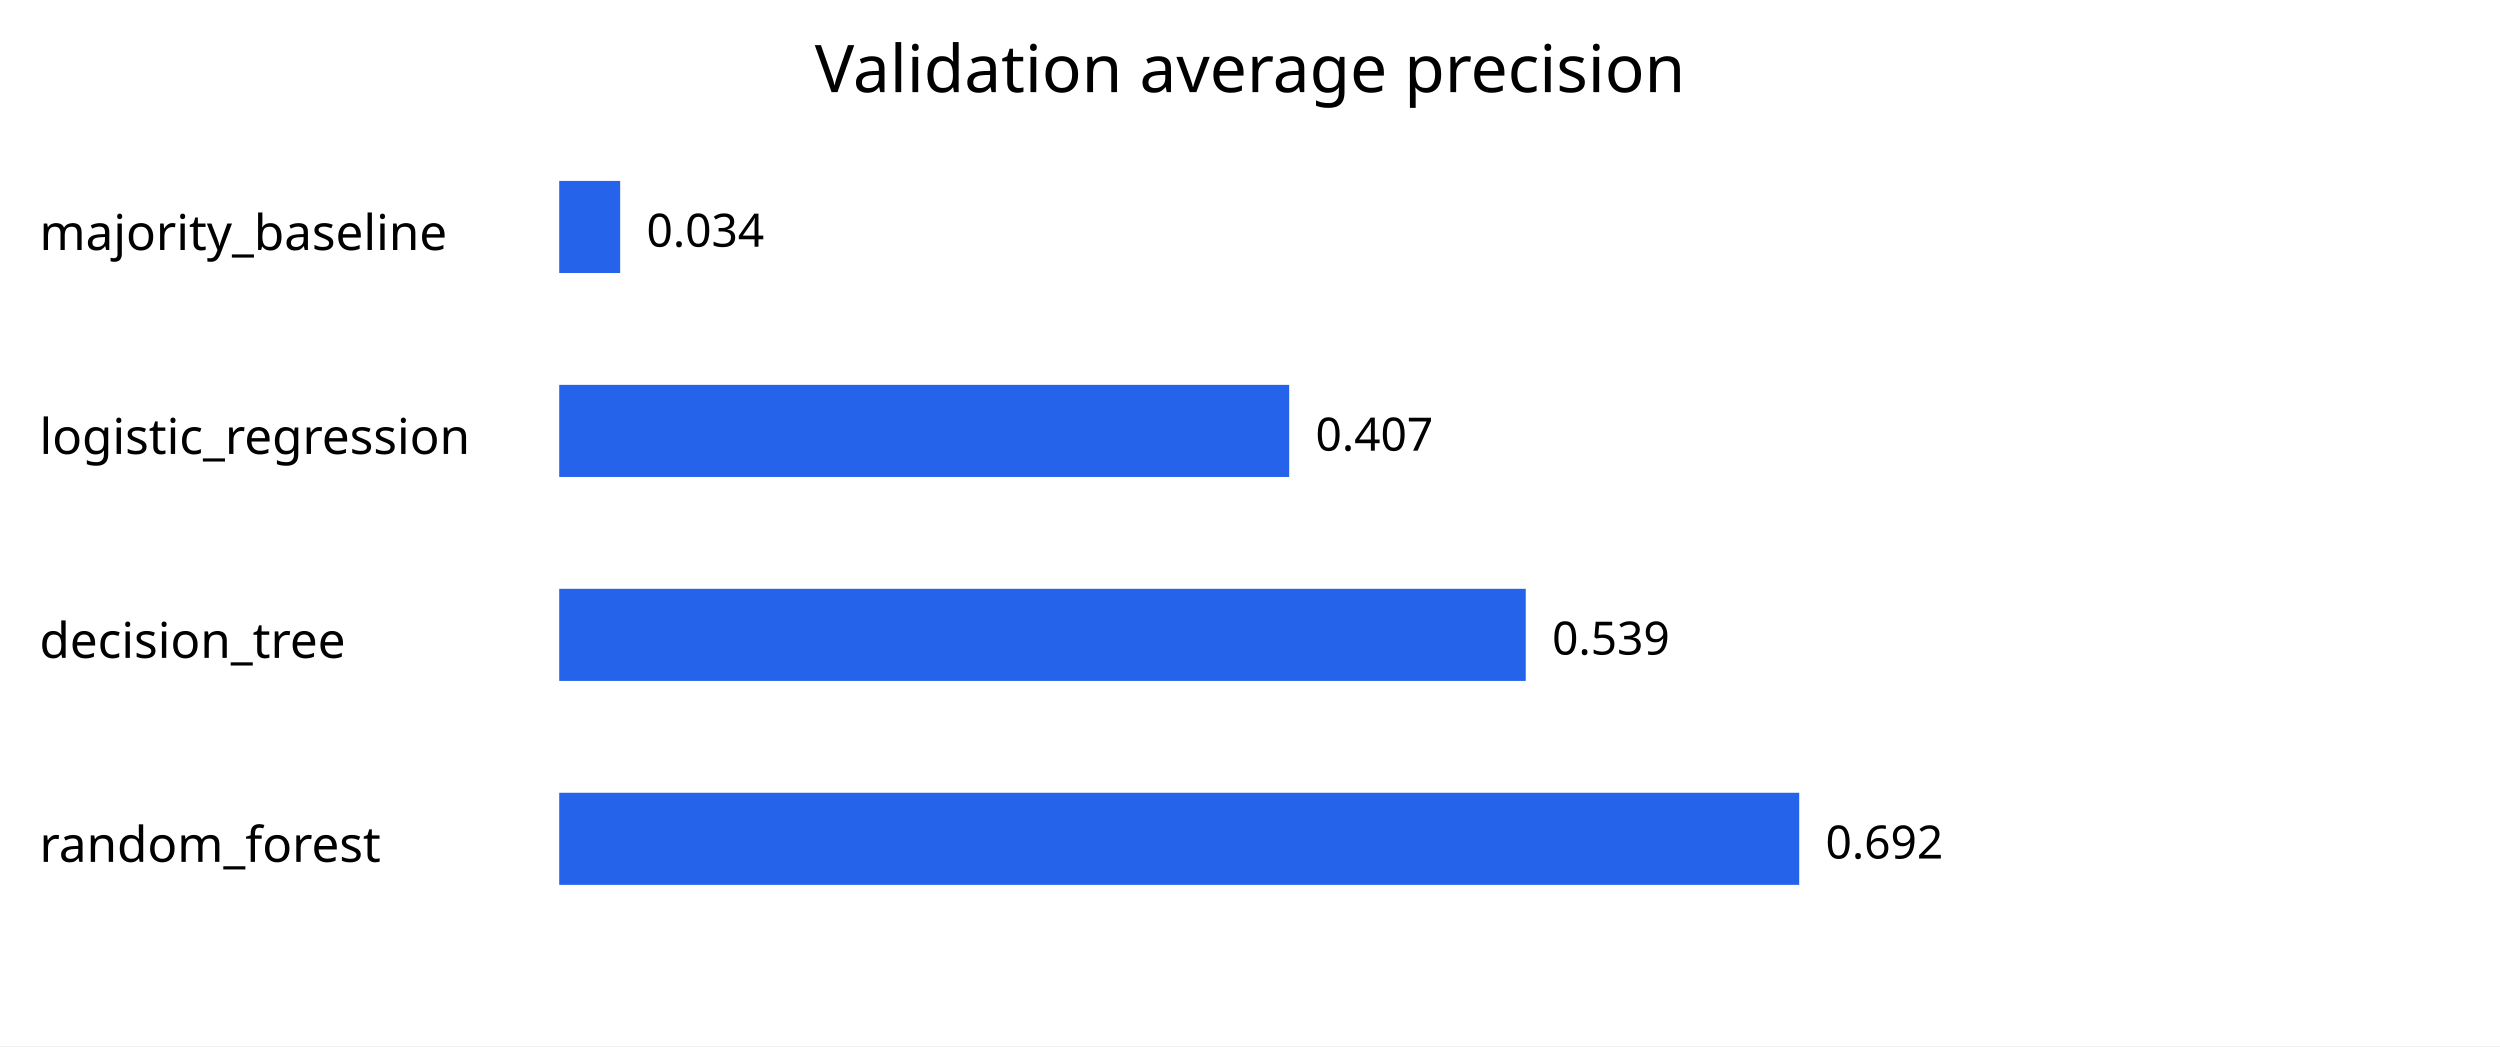
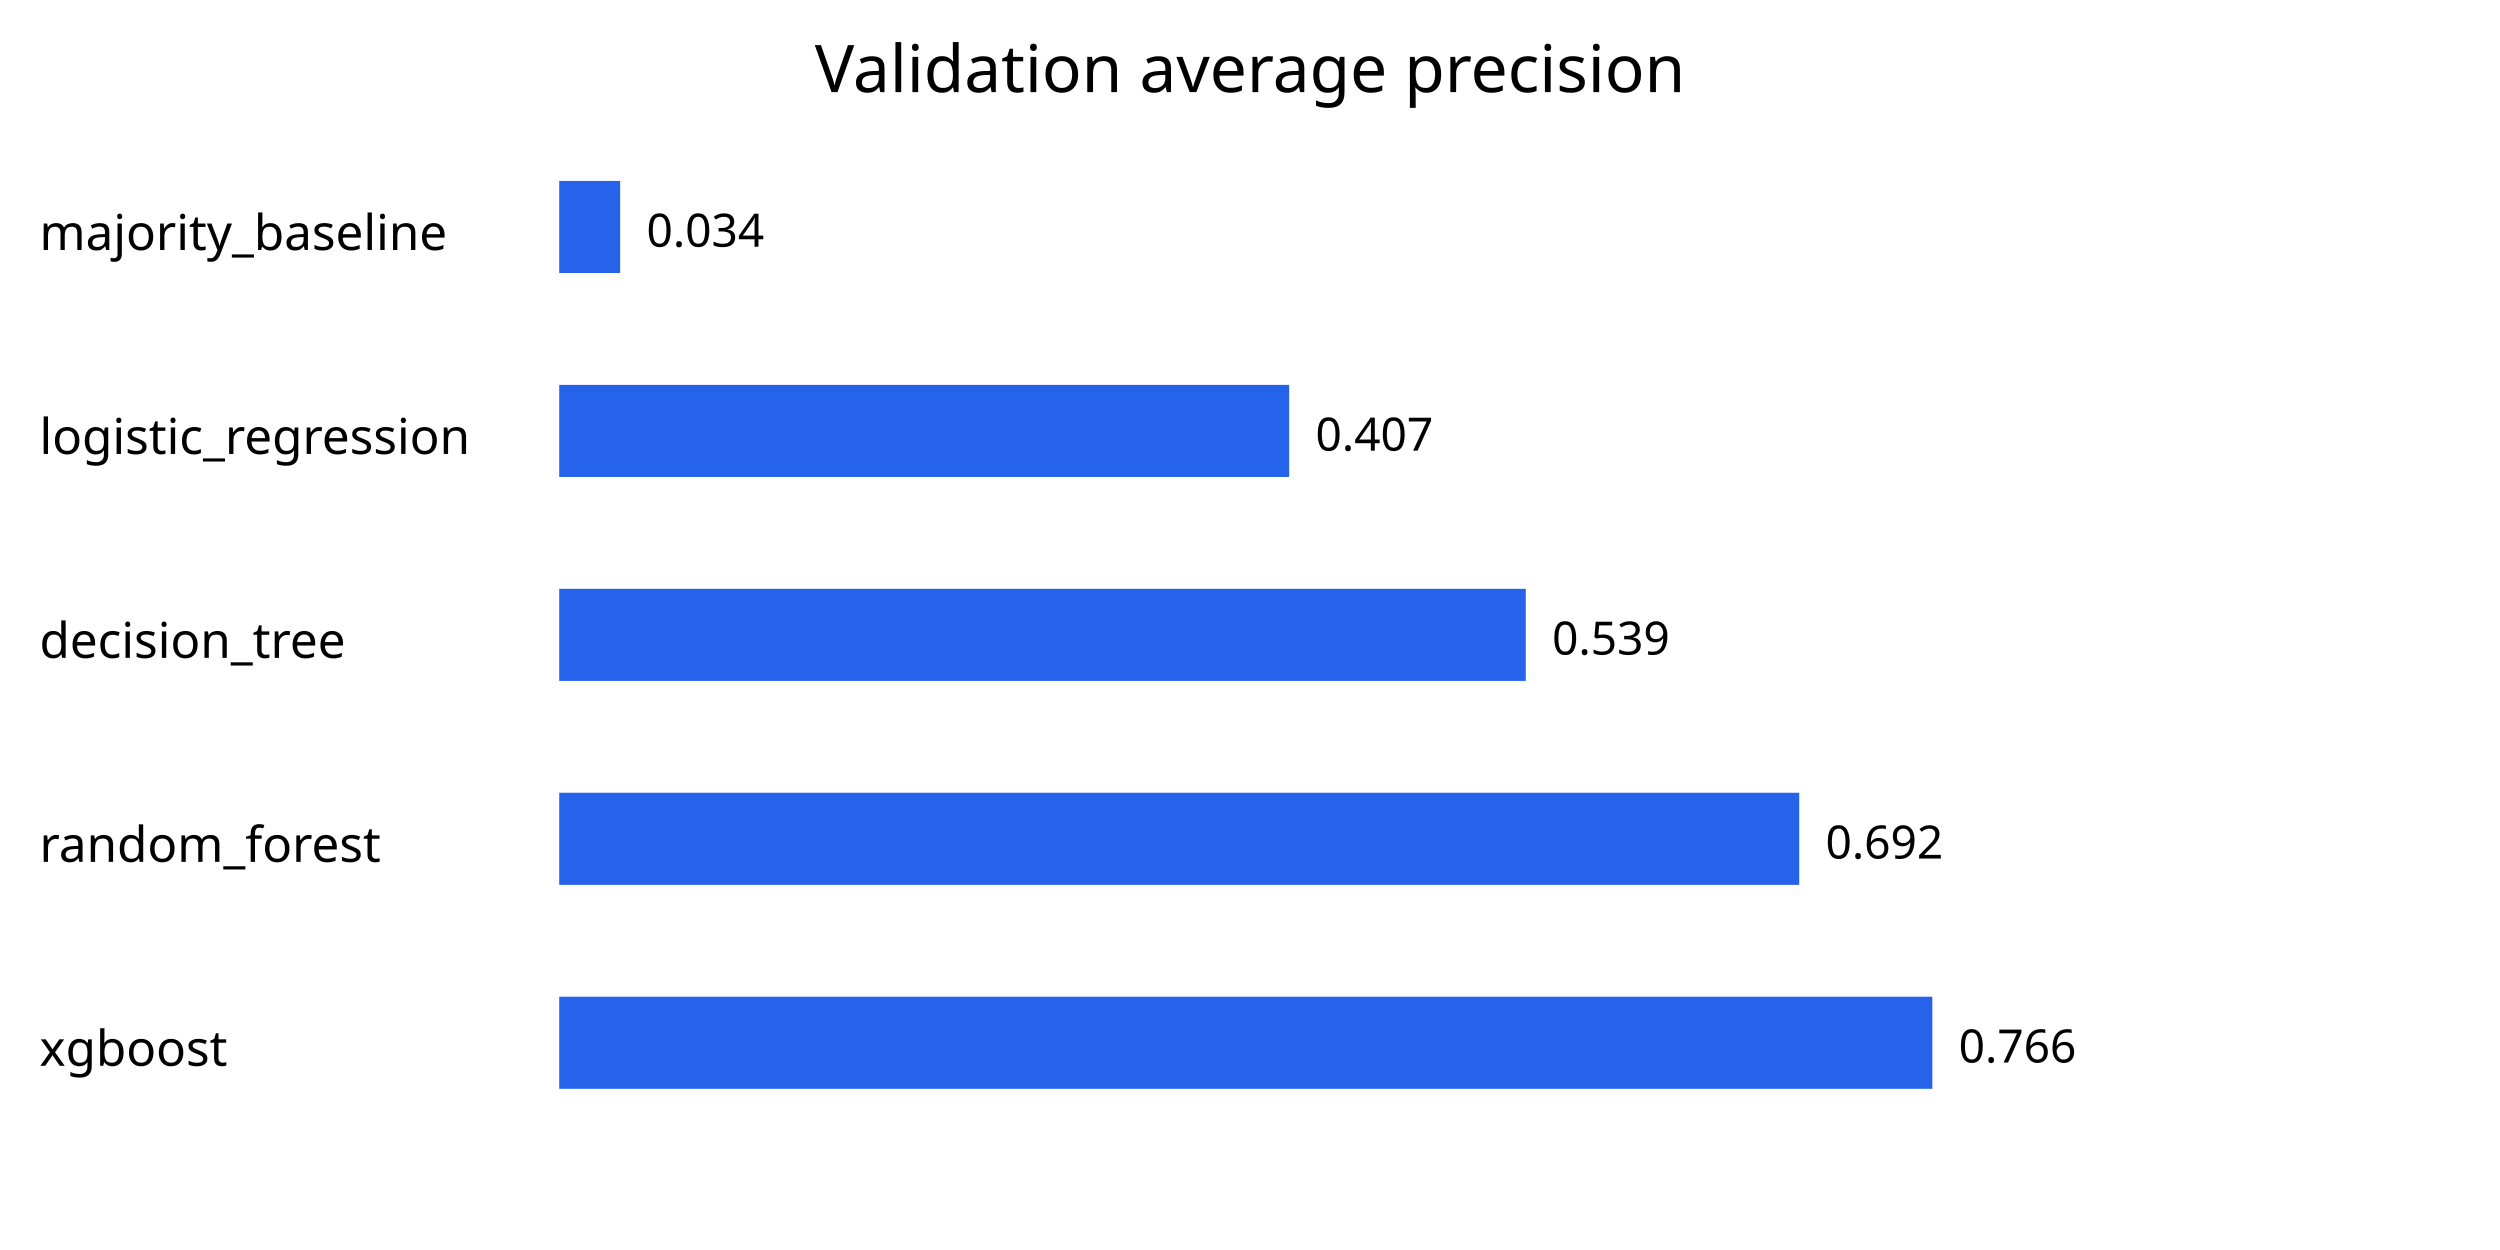
- <svg xmlns="http://www.w3.org/2000/svg" width="760" height="318" viewBox="0 0 760 318">
+ <svg xmlns="http://www.w3.org/2000/svg" width="760" height="380" viewBox="0 0 760 380">
  <rect width="100%" height="100%" fill="white" />
  <text x="380.0" y="28" text-anchor="middle" font-family="sans-serif" font-size="20">Validation average precision</text>
  <text x="12" y="76" font-family="sans-serif" font-size="15">majority_baseline</text>
  <rect x="170" y="55" width="18.53" height="28" fill="#2563eb" />
  <text x="196.53" y="75" font-family="sans-serif" font-size="14">0.034</text>
  <text x="12" y="138" font-family="sans-serif" font-size="15">logistic_regression</text>
  <rect x="170" y="117" width="221.91" height="28" fill="#2563eb" />
  <text x="399.91" y="137" font-family="sans-serif" font-size="14">0.407</text>
  <text x="12" y="200" font-family="sans-serif" font-size="15">decision_tree</text>
  <rect x="170" y="179" width="293.83" height="28" fill="#2563eb" />
  <text x="471.83" y="199" font-family="sans-serif" font-size="14">0.539</text>
  <text x="12" y="262" font-family="sans-serif" font-size="15">random_forest</text>
  <rect x="170" y="241" width="376.96" height="28" fill="#2563eb" />
  <text x="554.96" y="261" font-family="sans-serif" font-size="14">0.692</text>
+   <text x="12" y="324" font-family="sans-serif" font-size="15">xgboost</text>
+   <rect x="170" y="303" width="417.43" height="28" fill="#2563eb" />
+   <text x="595.43" y="323" font-family="sans-serif" font-size="14">0.766</text>
</svg>
